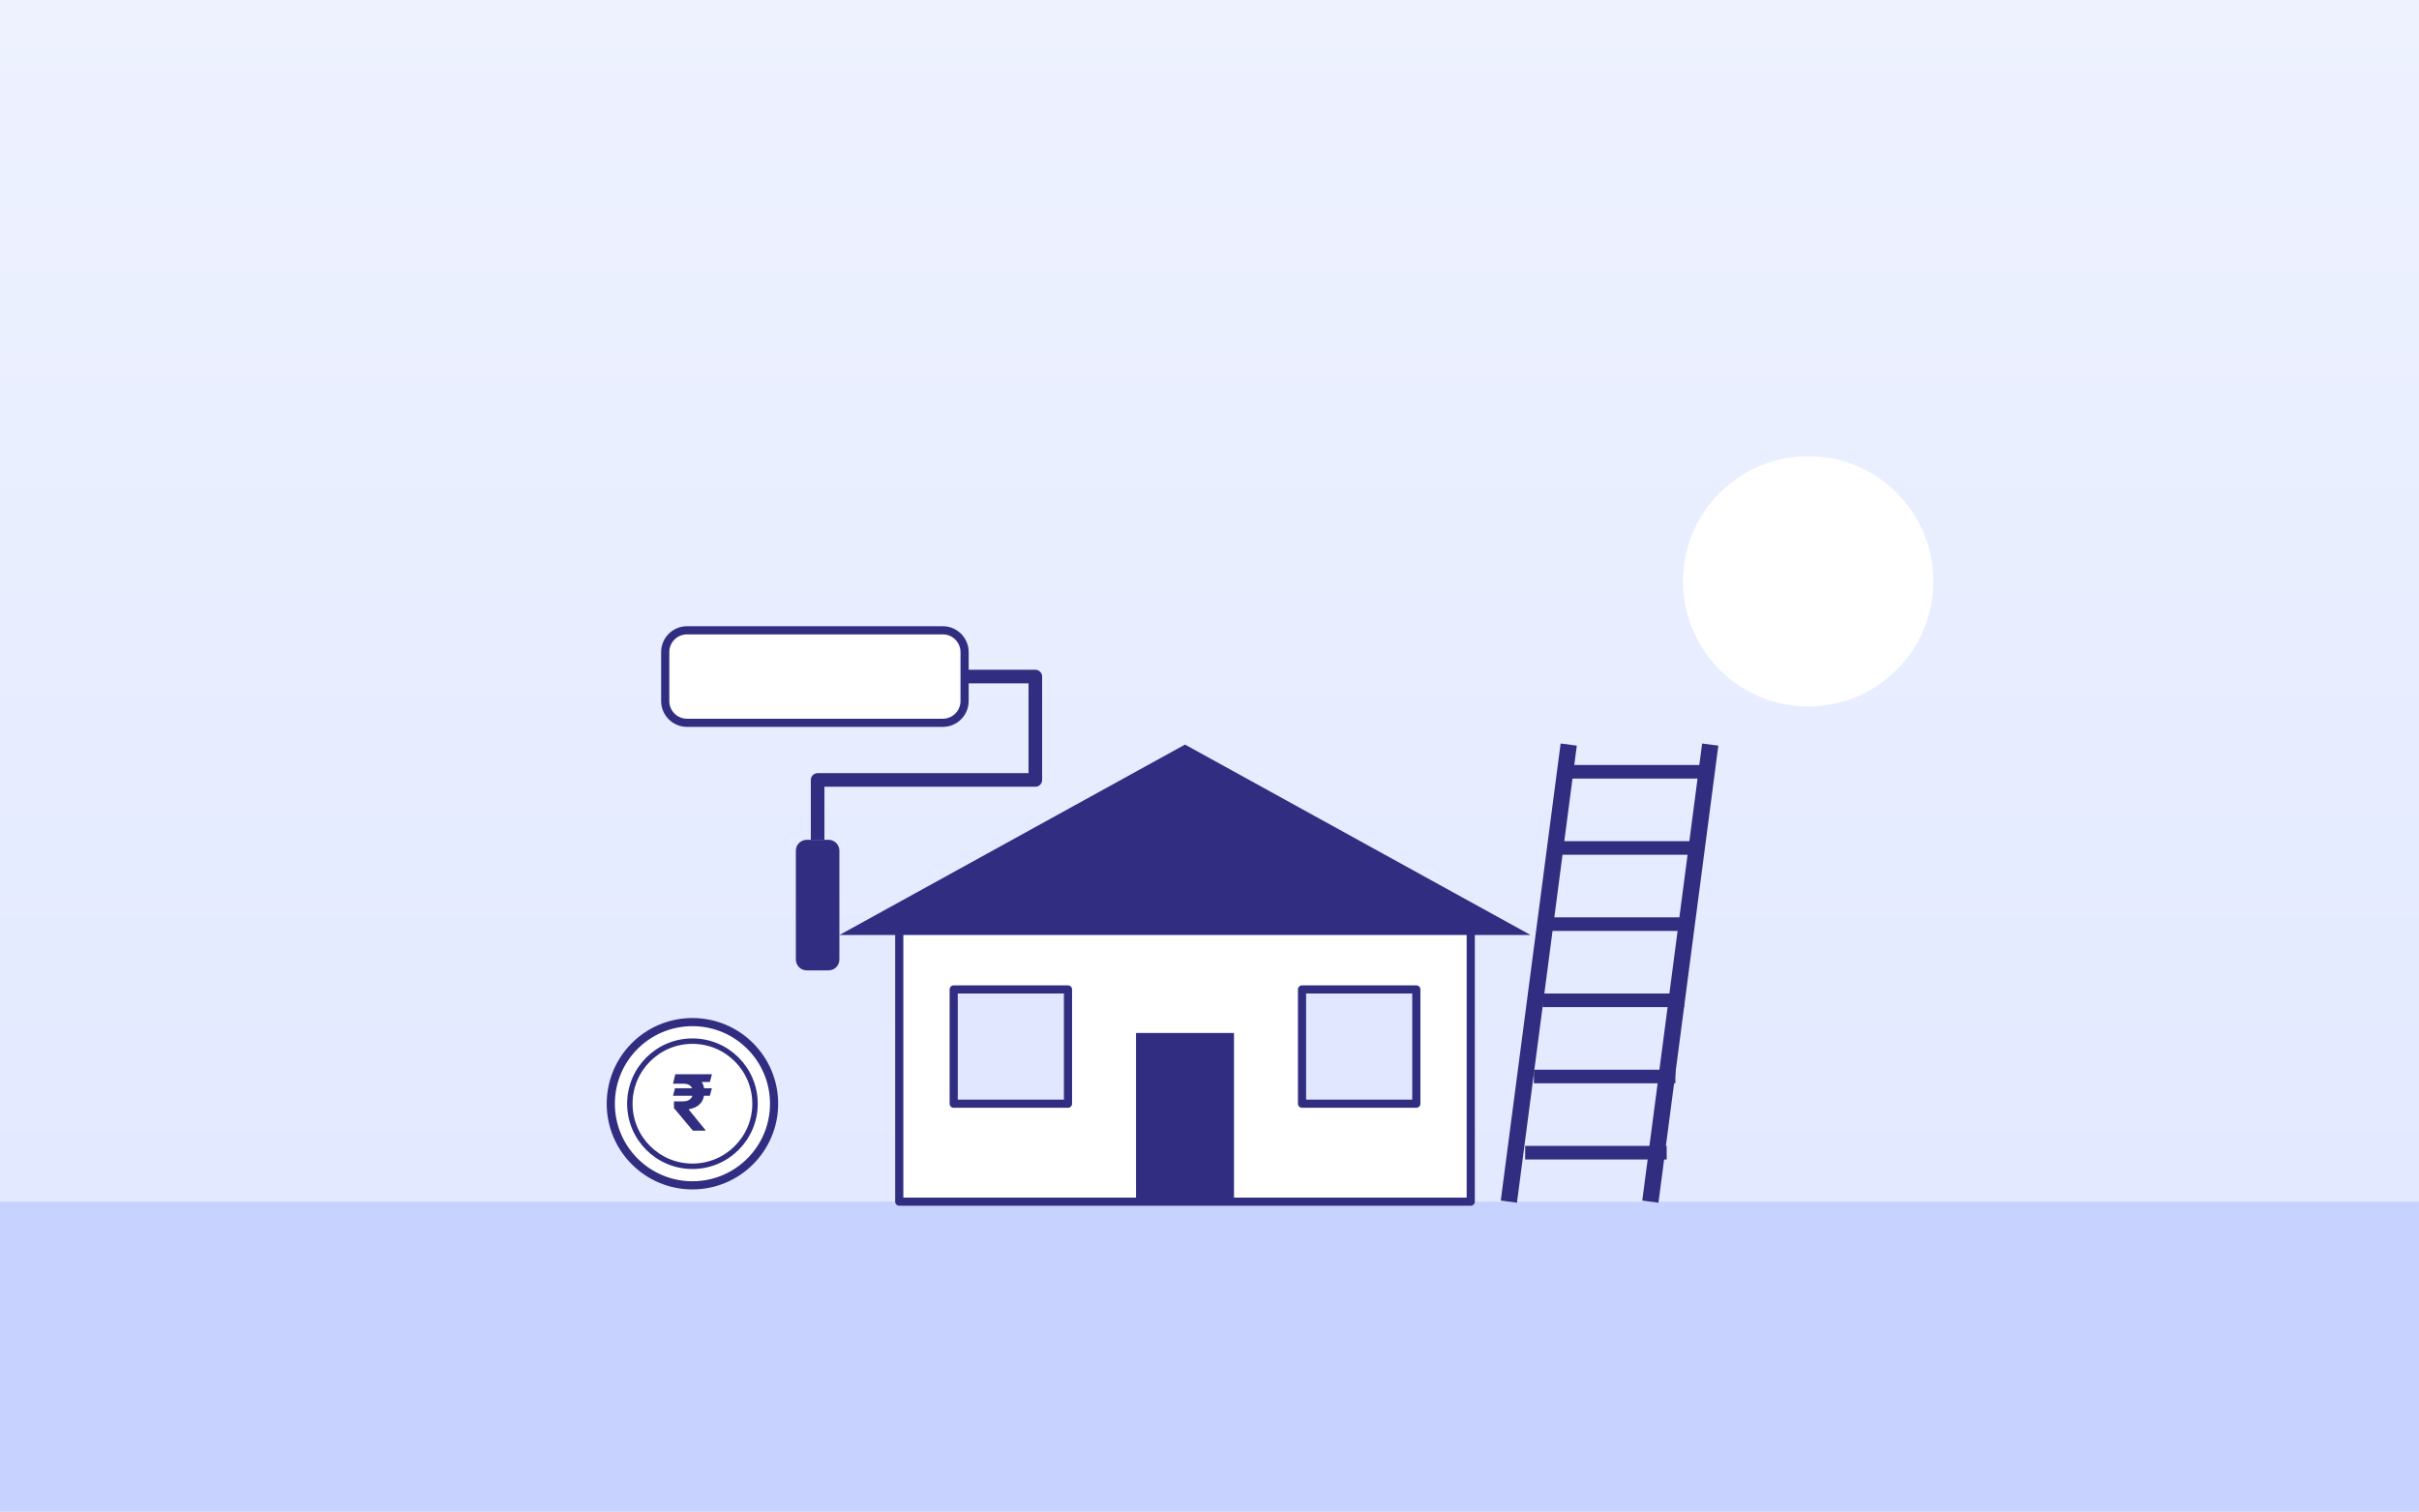
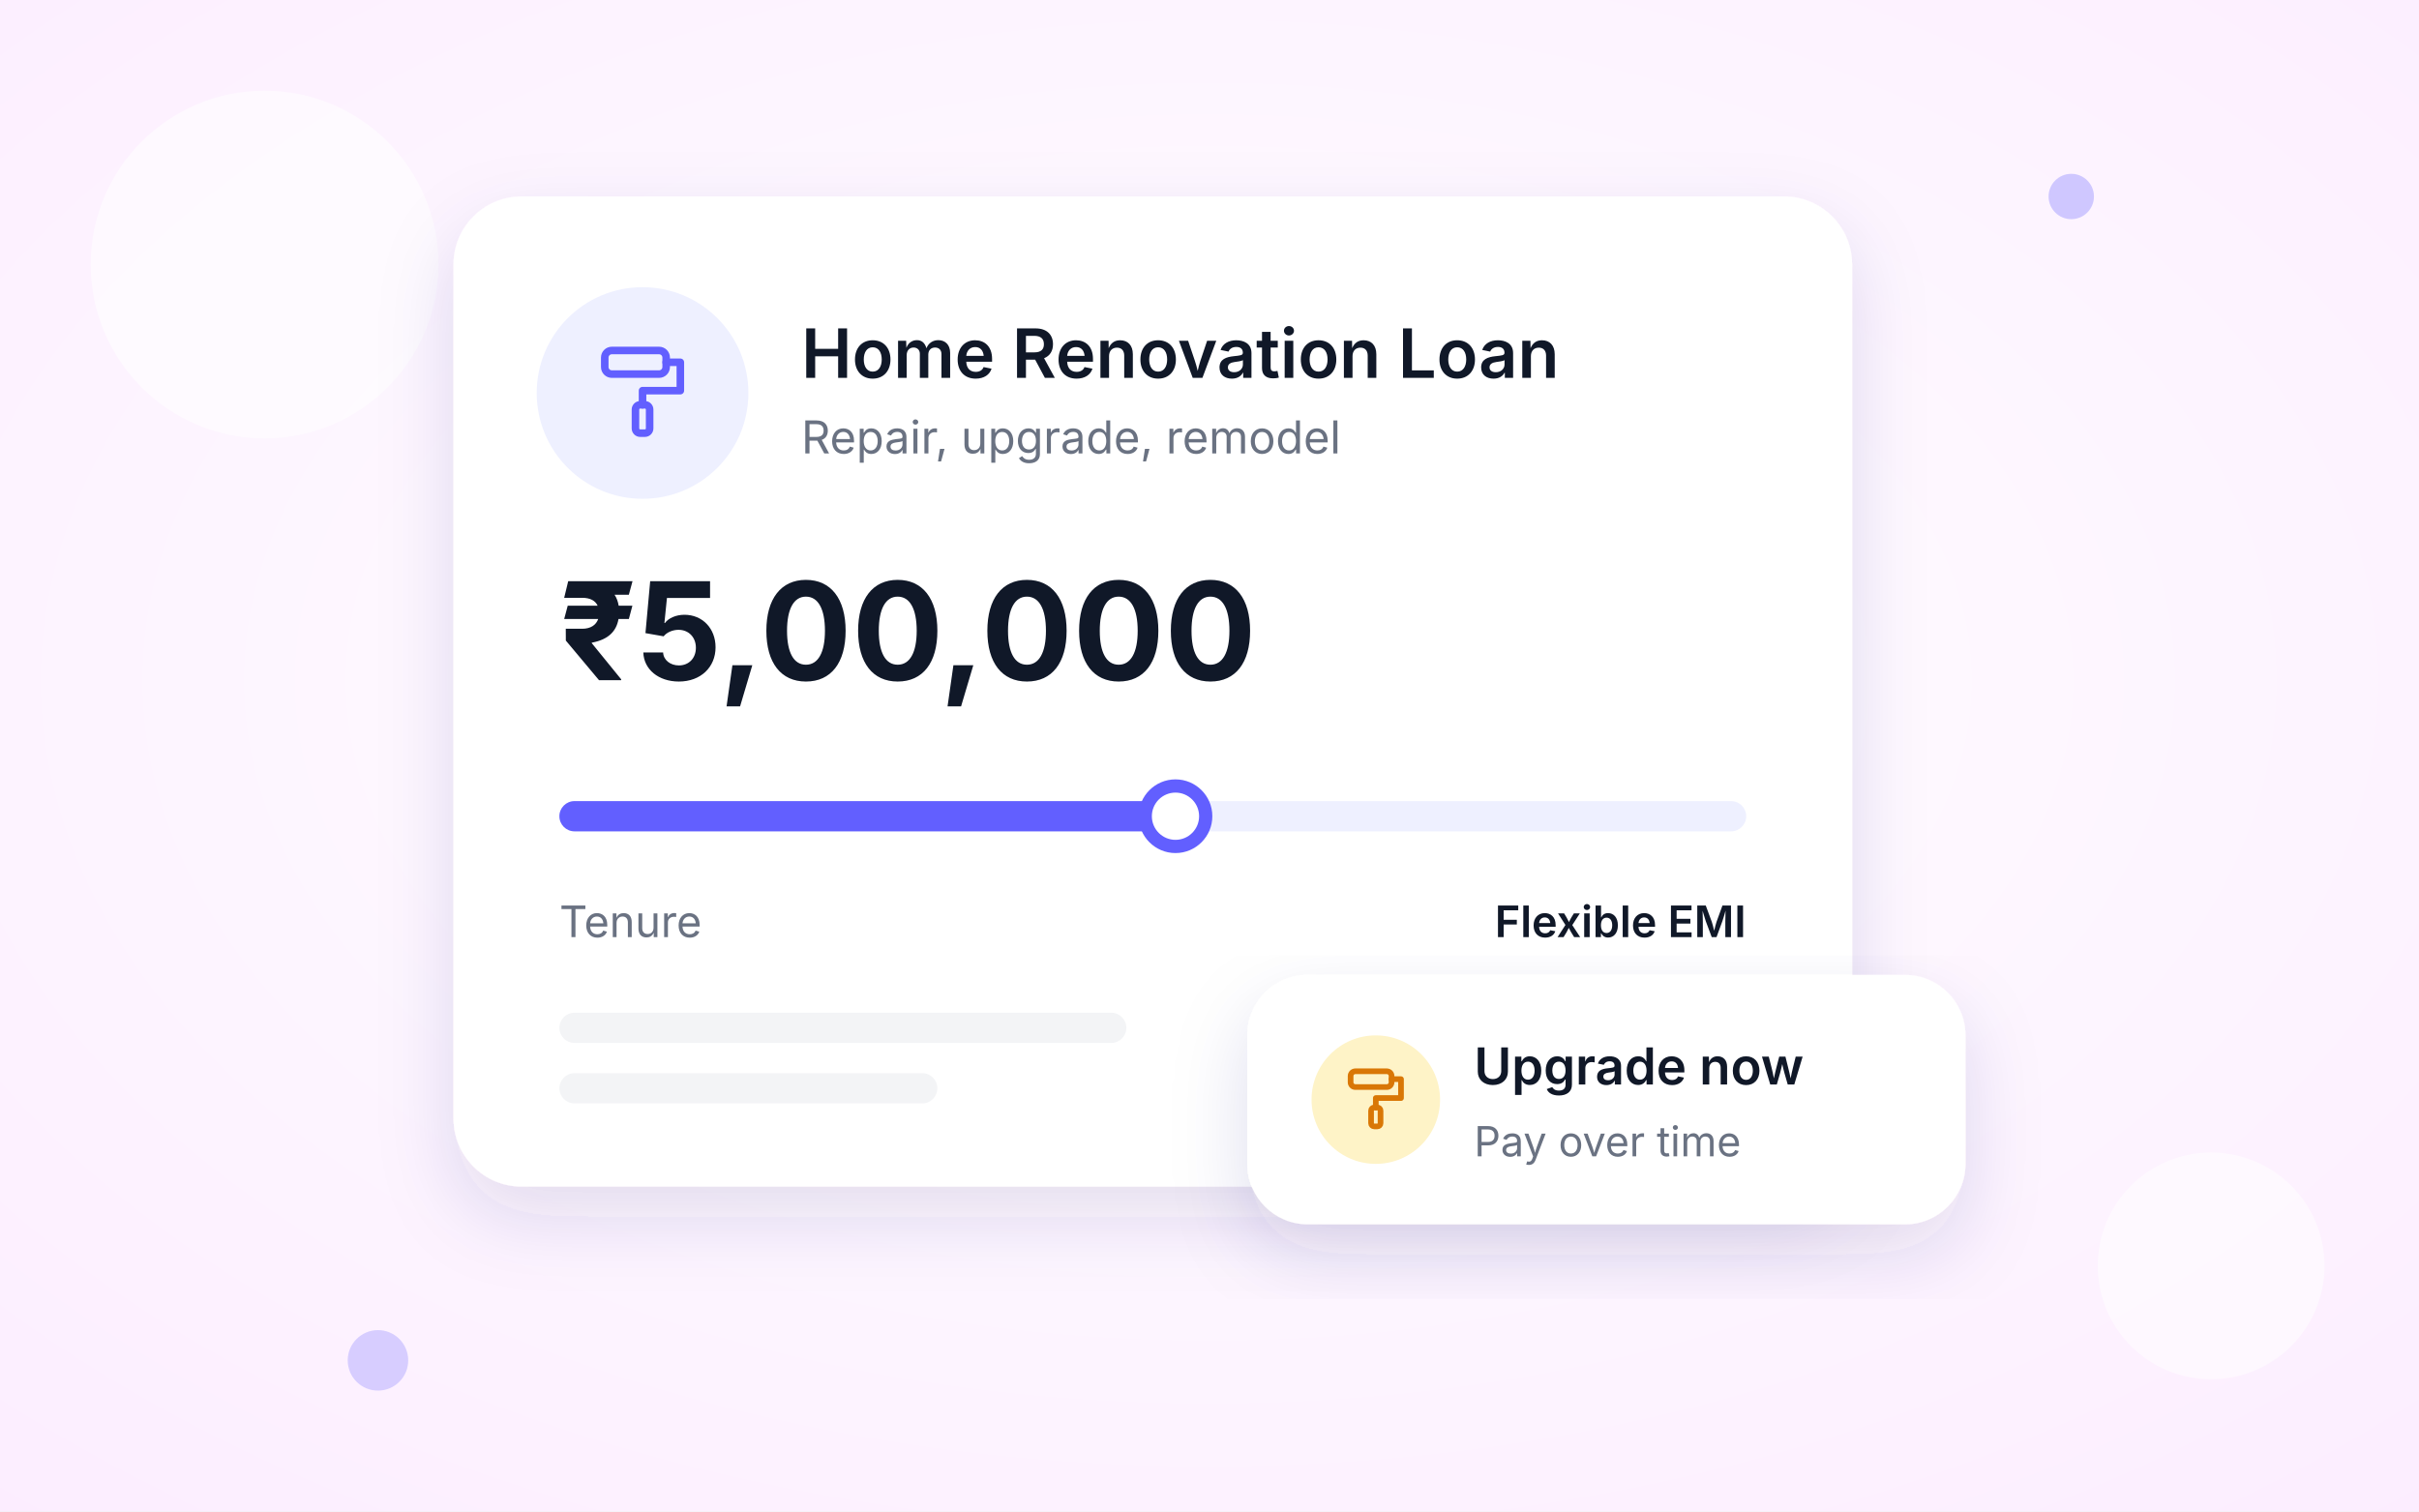
<svg xmlns="http://www.w3.org/2000/svg" viewBox="0 0 640 400" preserveAspectRatio="xMidYMid slice">
  <defs>
-     <linearGradient id="g" x1="0" y1="0" x2="0" y2="1">
-       <stop offset="0" stop-color="#EEF2FF" />
-       <stop offset="1" stop-color="#E0E7FF" />
-     </linearGradient>
+     <radialGradient id="b" cx="50%" cy="45%" r="75%">
+       <stop offset="0" stop-color="#FFFFFF" />
+       <stop offset="1" stop-color="#FCEDFF" />
+     </radialGradient>
+     <filter id="s" x="-20%" y="-20%" width="140%" height="150%">
+       <feDropShadow dx="0" dy="8" stdDeviation="10" flood-color="#312E81" flood-opacity=".13" />
+     </filter>
  </defs>
-   <rect width="640" height="400" fill="url(#g)" />
-   <rect y="318" width="640" height="82" fill="#C7D2FE" />
-   <g transform="translate(320 318) scale(.72) translate(-320 -318)">
-     <circle cx="540" cy="90" r="46" fill="#fff" />
-     <rect x="206" y="214" width="210" height="104" fill="#fff" stroke="#312E81" stroke-width="3" stroke-linejoin="round" />
-     <polygon points="184,220 311.0,150 438,220" fill="#312E81" />
-     <rect x="293.0" y="256" width="36" height="62" fill="#312E81" />
-     <rect x="226" y="240" width="42" height="42" fill="#E0E7FF" stroke="#312E81" stroke-width="3" stroke-linejoin="round" />
-     <rect x="354" y="240" width="42" height="42" fill="#E0E7FF" stroke="#312E81" stroke-width="3" stroke-linejoin="round" />
-     <path d="M430 318L452 150M482 318L504 150" stroke="#312E81" stroke-width="6" />
-     <path d="M436.0 300L488.0 300" stroke="#312E81" stroke-width="5" />
-     <path d="M439.2 272L491.2 272" stroke="#312E81" stroke-width="5" />
-     <path d="M442.4 244L494.4 244" stroke="#312E81" stroke-width="5" />
-     <path d="M445.6 216L497.6 216" stroke="#312E81" stroke-width="5" />
-     <path d="M448.8 188L500.8 188" stroke="#312E81" stroke-width="5" />
-     <path d="M452.0 160L504.0 160" stroke="#312E81" stroke-width="5" />
-     <rect x="120" y="108" width="110" height="34" rx="8" fill="#fff" stroke="#312E81" stroke-width="3" stroke-linejoin="round" />
-     <path d="M230 125h26v38H176v22" fill="none" stroke="#312E81" stroke-width="5" stroke-linejoin="round" />
-     <rect x="168" y="185" width="16" height="48" rx="4" fill="#312E81" />
-     <circle cx="130" cy="282" r="30" fill="#fff" stroke="#312E81" stroke-width="3" stroke-linejoin="round" />
-     <circle cx="130" cy="282" r="23" fill="none" stroke="#312E81" stroke-width="2" />
-     <text x="130" y="291.9" text-anchor="middle" font-family="Inter,Arial,sans-serif" font-size="28.5" font-weight="700" fill="#312E81">₹</text>
+   <rect width="640" height="400" fill="url(#b)" />
+   <circle cx="70" cy="70" r="46" fill="#fff" opacity=".55" />
+   <circle cx="585" cy="335" r="30" fill="#fff" opacity=".5" />
+   <circle cx="100" cy="360" r="8" fill="#625FFF" opacity=".25" />
+   <circle cx="548" cy="52" r="6" fill="#625FFF" opacity=".3" />
+   <rect x="120" y="52" width="370" height="262" rx="18" fill="#fff" filter="url(#s)" />
+   <circle cx="170" cy="104" r="28" fill="#EEF0FF" />
+   <g transform="translate(155.0 89.0) scale(1.25)" fill="none" stroke="#625FFF" stroke-width="1.6" stroke-linecap="round" stroke-linejoin="round">
+     <rect x="4" y="3" width="13" height="5" rx="1.5" />
+     <path d="M17 5.5h3v6h-8v3" />
+     <rect x="10.5" y="14.5" width="3" height="6" rx="1" />
  </g>
+   <text x="212" y="100" font-family="Geist,Inter,Arial,sans-serif" font-size="18" font-weight="600" fill="#101828" text-anchor="start">Home Renovation Loan</text>
+   <text x="212" y="120" font-family="Geist,Inter,Arial,sans-serif" font-size="12" font-weight="400" fill="#6A7282" text-anchor="start">Repair, upgrade, remodel</text>
+   <text x="148" y="180" font-family="Geist,Inter,Arial,sans-serif" font-size="36" font-weight="700" fill="#101828" text-anchor="start">₹5,00,000</text>
+   <rect x="148" y="212" width="314" height="8" rx="4.0" fill="#EEF0FF" />
+   <rect x="148" y="212" width="163" height="8" rx="4" fill="#625FFF" />
+   <circle cx="311" cy="216" r="8" fill="#fff" stroke="#625FFF" stroke-width="3.5" />
+   <text x="148" y="248" font-family="Geist,Inter,Arial,sans-serif" font-size="11.5" font-weight="400" fill="#6A7282" text-anchor="start">Tenure</text>
+   <text x="462" y="248" font-family="Geist,Inter,Arial,sans-serif" font-size="11.5" font-weight="600" fill="#101828" text-anchor="end">Flexible EMI</text>
+   <rect x="148" y="268" width="150" height="8" rx="4.0" fill="#F3F4F6" />
+   <rect x="148" y="284" width="100" height="8" rx="4.0" fill="#F3F4F6" />
+   <rect x="330" y="258" width="190" height="66" rx="16" fill="#fff" filter="url(#s)" />
+   <circle cx="364" cy="291" r="17" fill="#FEF3C7" />
+   <g transform="translate(354.0 281.0) scale(0.8333333)" fill="none" stroke="#D97706" stroke-width="1.8" stroke-linecap="round" stroke-linejoin="round">
+     <rect x="4" y="3" width="13" height="5" rx="1.5" />
+     <path d="M17 5.5h3v6h-8v3" />
+     <rect x="10.5" y="14.5" width="3" height="6" rx="1" />
+   </g>
+   <text x="390" y="287" font-family="Geist,Inter,Arial,sans-serif" font-size="13.5" font-weight="600" fill="#101828" text-anchor="start">Upgrade now</text>
+   <text x="390" y="306" font-family="Geist,Inter,Arial,sans-serif" font-size="11" font-weight="400" fill="#6A7282" text-anchor="start">Pay over time</text>
</svg>
